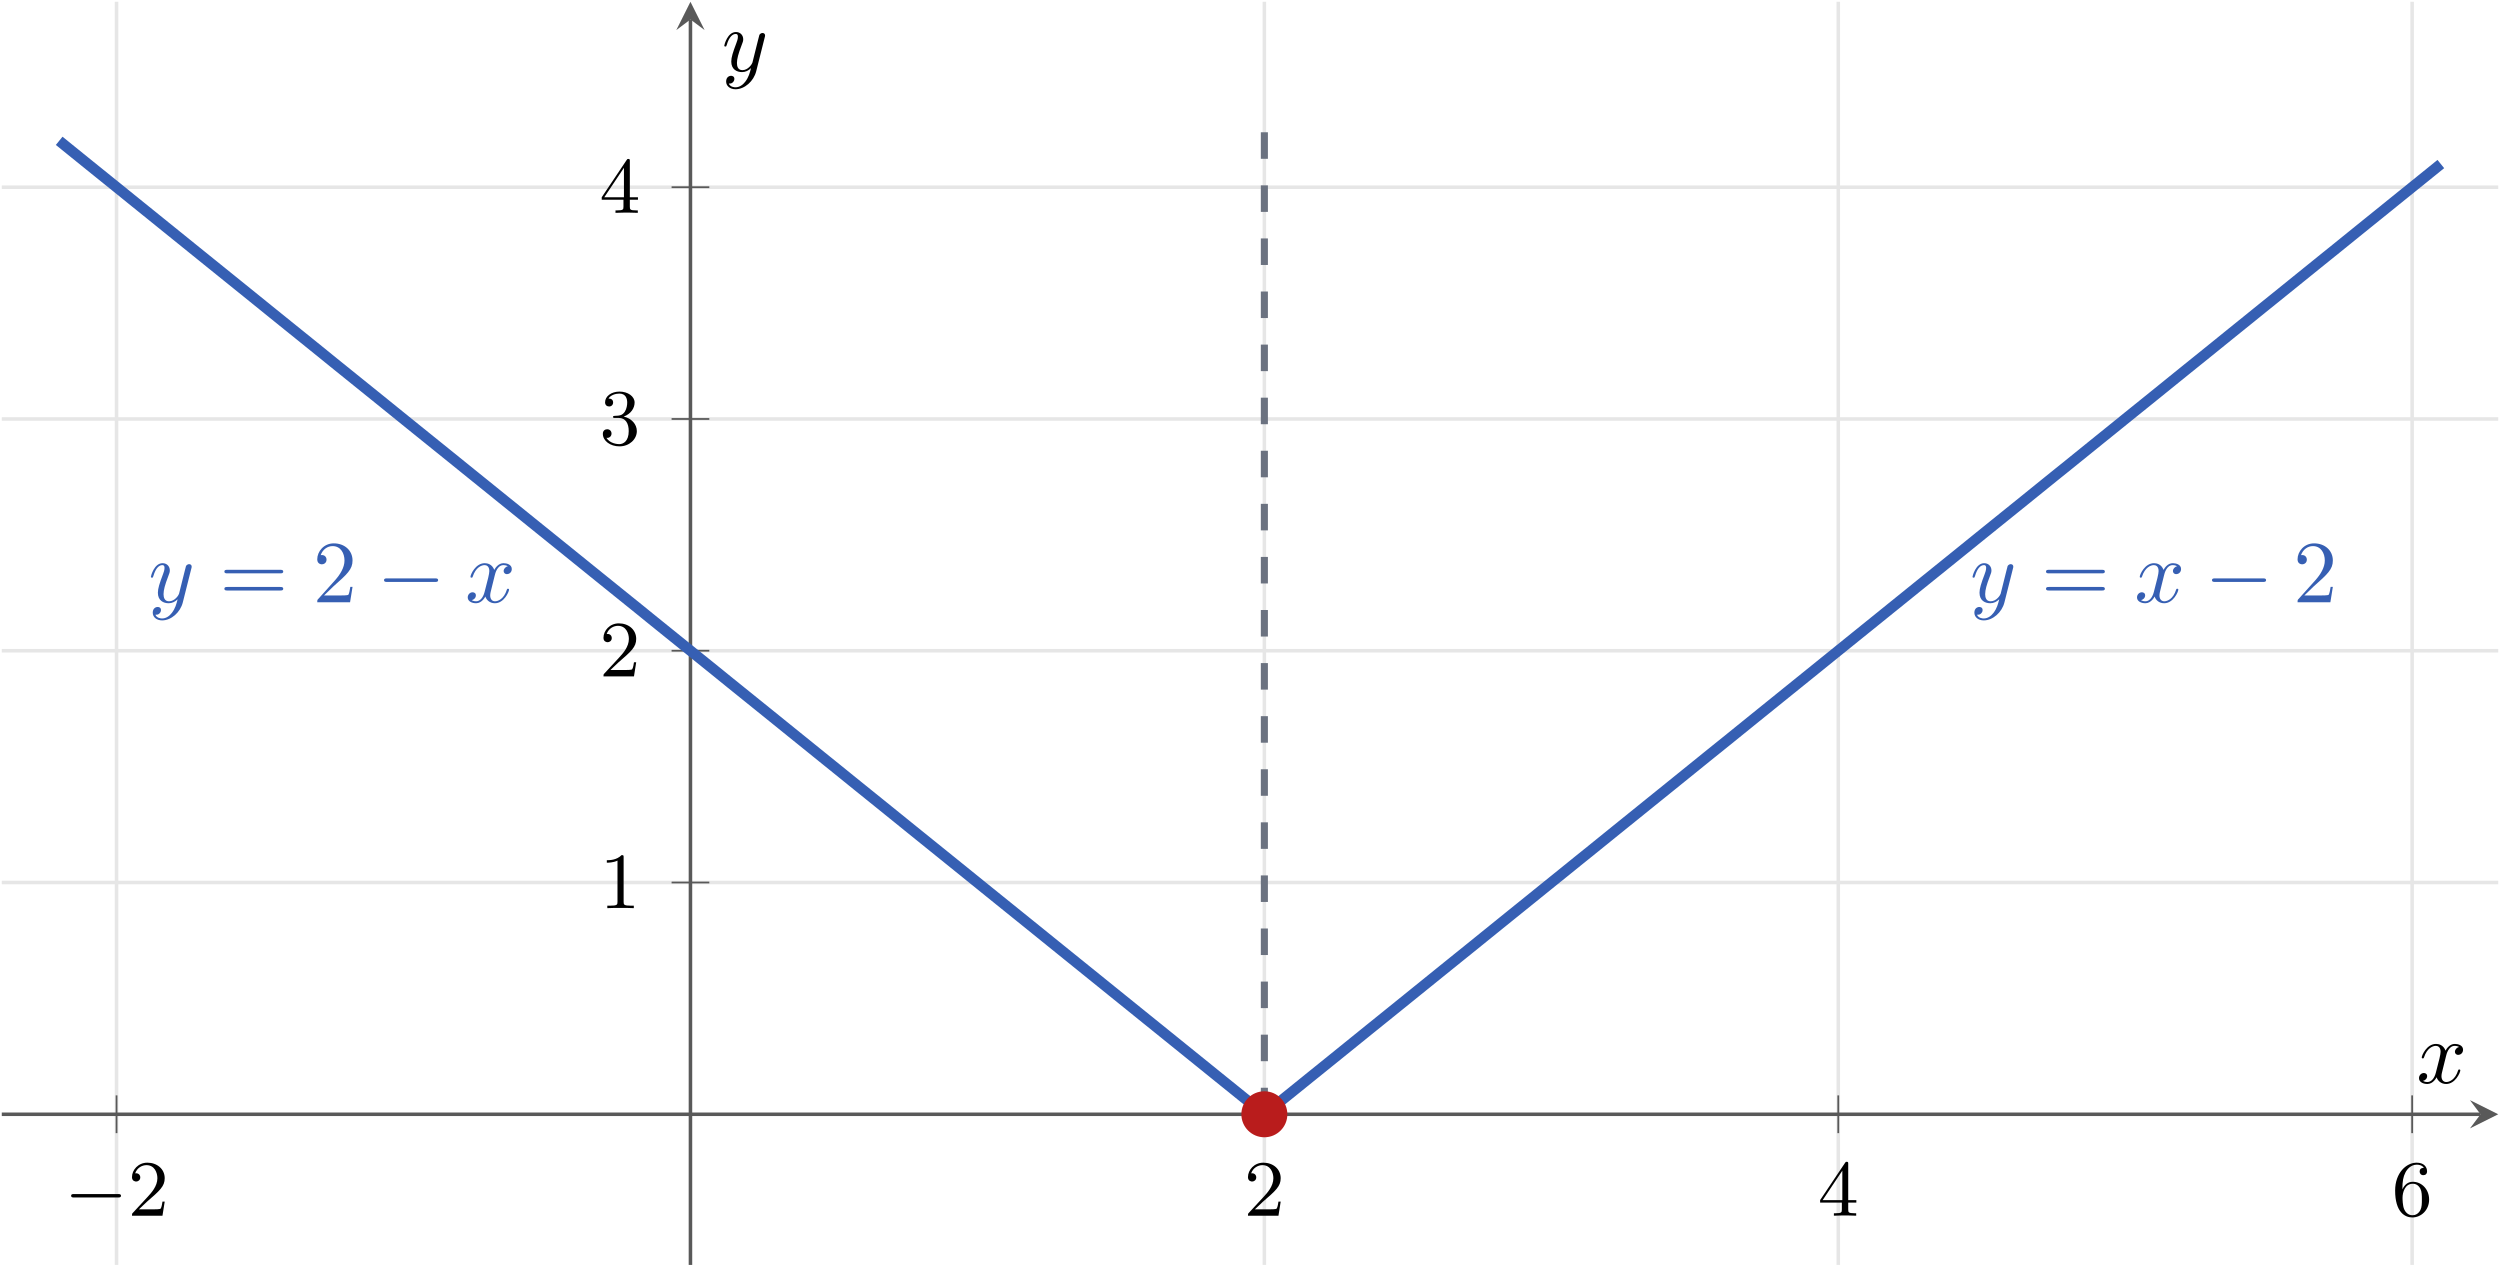
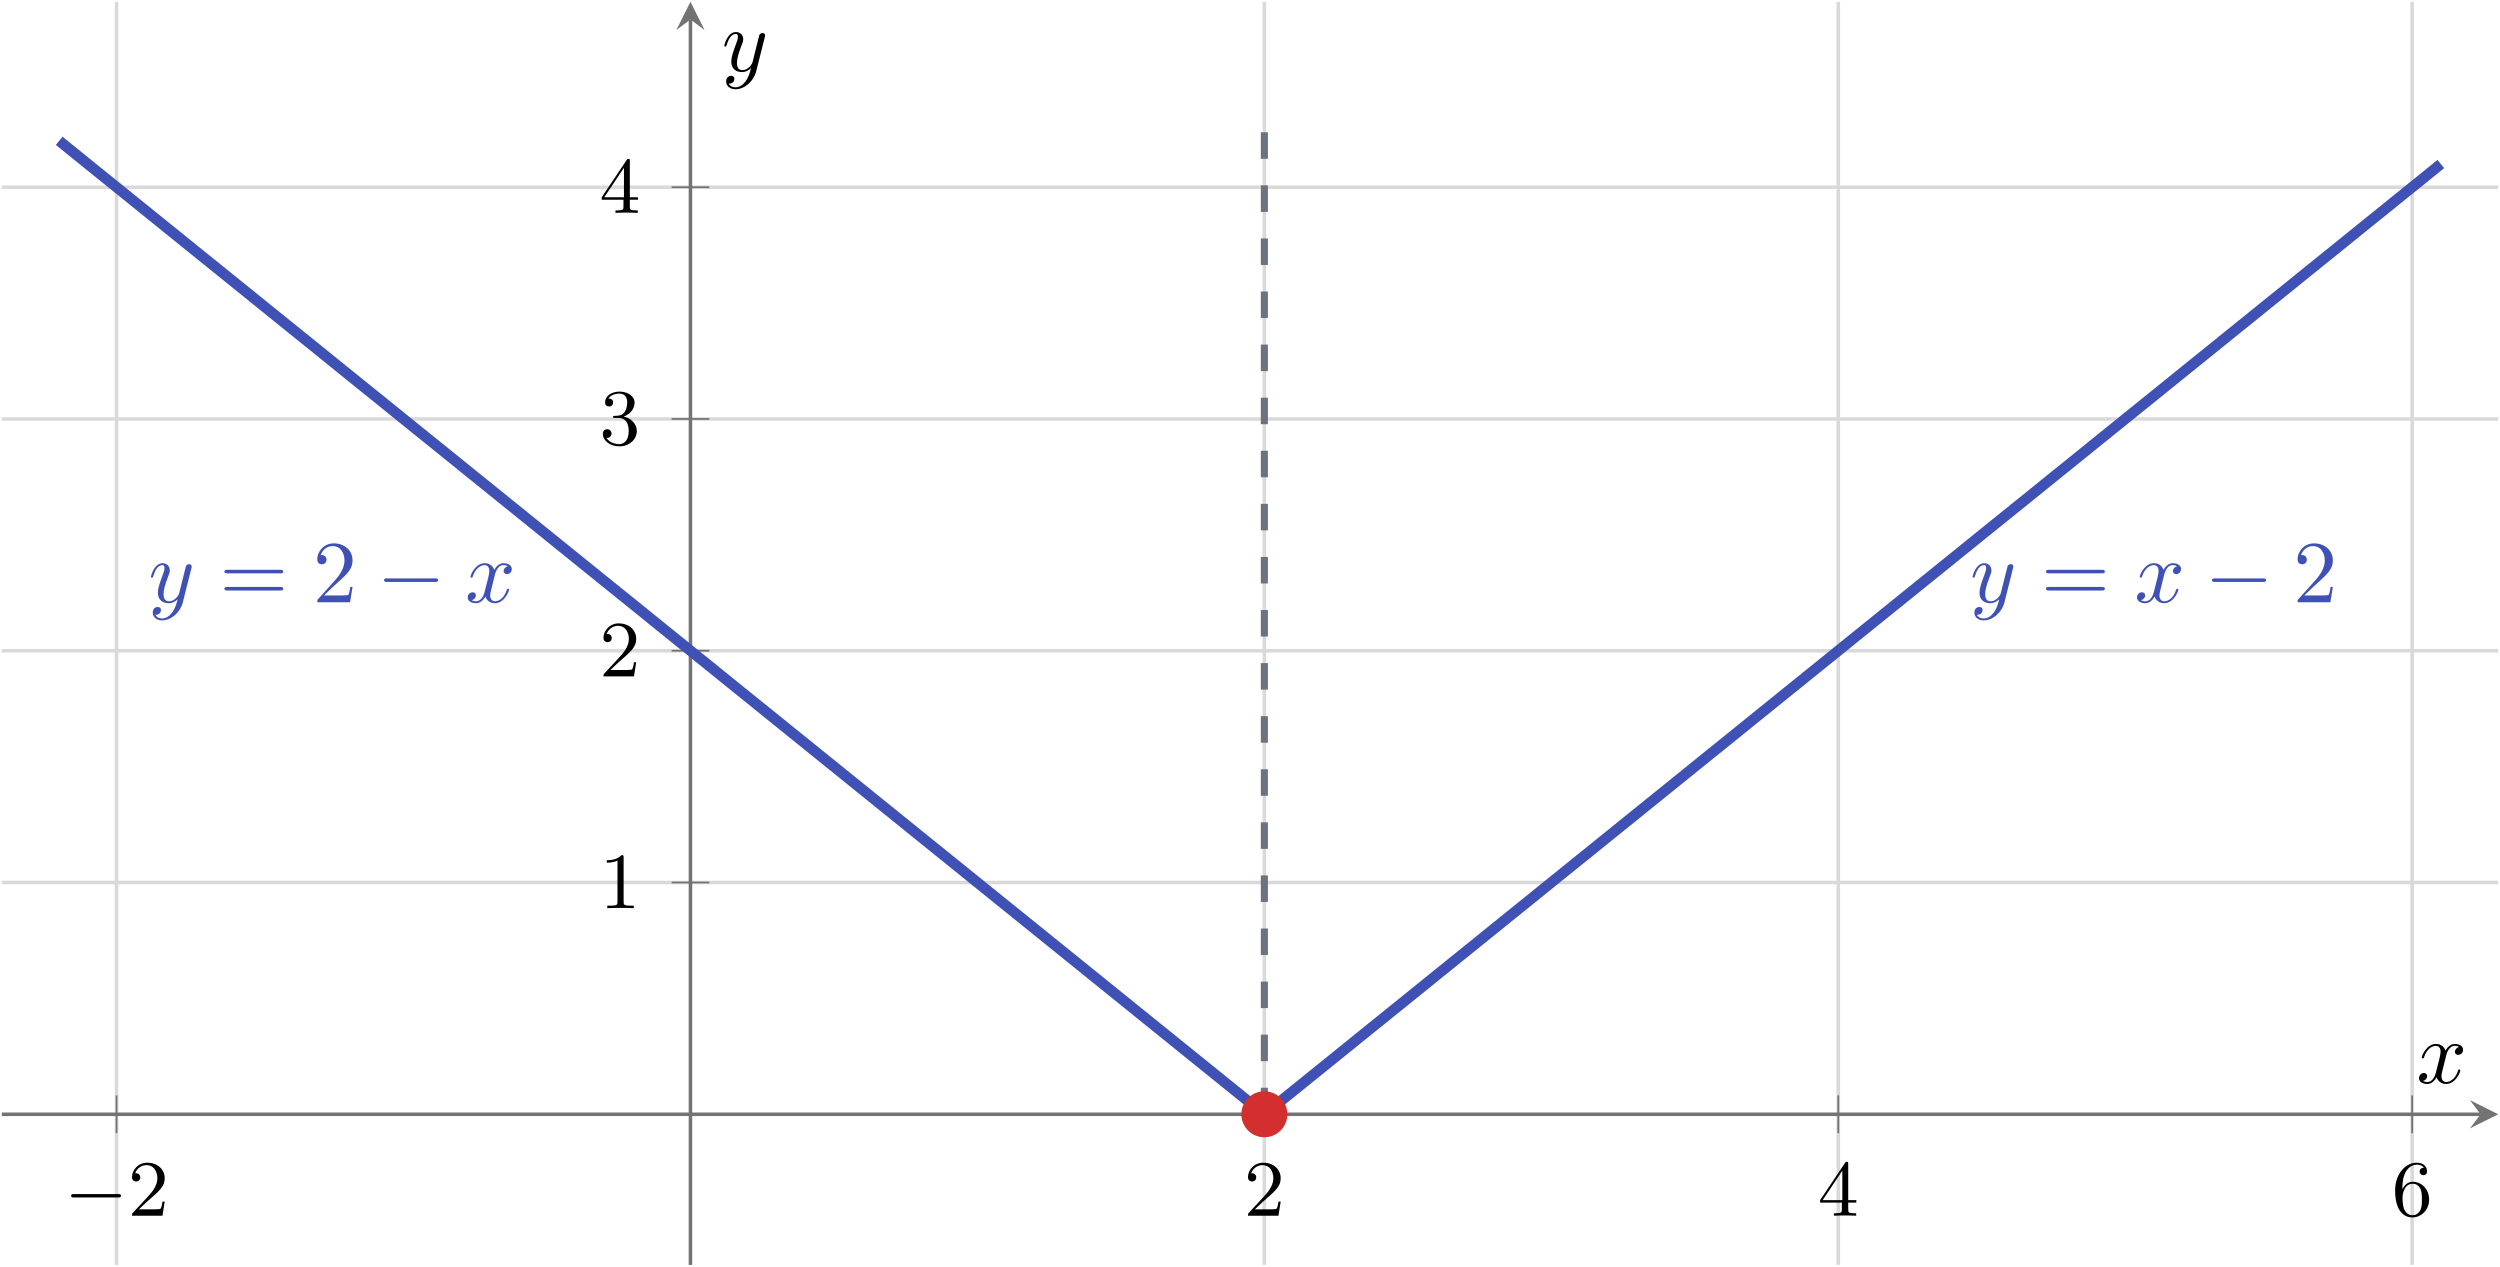
<svg xmlns="http://www.w3.org/2000/svg" xmlns:xlink="http://www.w3.org/1999/xlink" version="1.1" width="281.547pt" height="142.653pt" viewBox="-67.02 -67.02 281.547 142.653">
  <defs>
    <path id="g0-0" d="M6.052-2.053C6.214-2.053 6.384-2.053 6.384-2.251C6.384-2.439 6.205-2.439 6.052-2.439H1.103C.95-2.439 .771-2.439 .771-2.251C.771-2.053 .941-2.053 1.103-2.053H6.052Z" />
    <path id="g1-49" d="M2.726-5.73C2.726-5.954 2.717-5.972 2.493-5.972C1.937-5.398 1.112-5.398 .834-5.398V-5.12C1.004-5.12 1.551-5.12 2.035-5.353V-.717C2.035-.386 2.008-.278 1.175-.278H.888V0C1.21-.027 2.008-.027 2.376-.027S3.551-.027 3.873 0V-.278H3.587C2.753-.278 2.726-.386 2.726-.717V-5.73Z" />
    <path id="g1-50" d="M4.142-1.587H3.891C3.873-1.47 3.802-.941 3.685-.798C3.631-.717 3.013-.717 2.833-.717H1.237L2.125-1.56C3.596-2.833 4.142-3.309 4.142-4.223C4.142-5.254 3.291-5.972 2.188-5.972C1.157-5.972 .457-5.156 .457-4.34C.457-3.891 .843-3.847 .924-3.847C1.121-3.847 1.39-3.99 1.39-4.313C1.39-4.582 1.201-4.779 .924-4.779C.879-4.779 .852-4.779 .816-4.77C1.031-5.407 1.605-5.694 2.089-5.694C3.004-5.694 3.318-4.842 3.318-4.223C3.318-3.309 2.627-2.564 2.197-2.098L.556-.323C.457-.224 .457-.206 .457 0H3.891L4.142-1.587Z" />
    <path id="g1-51" d="M2.735-3.156C3.569-3.47 3.963-4.125 3.963-4.743C3.963-5.434 3.201-5.972 2.268-5.972S.637-5.443 .637-4.761C.637-4.465 .834-4.295 1.094-4.295S1.542-4.483 1.542-4.743C1.542-5.057 1.327-5.192 1.022-5.192C1.255-5.568 1.802-5.747 2.242-5.747C2.986-5.747 3.129-5.156 3.129-4.734C3.129-4.465 3.075-4.035 2.851-3.694C2.573-3.291 2.26-3.273 2-3.255C1.775-3.237 1.757-3.237 1.686-3.237C1.605-3.228 1.533-3.219 1.533-3.12C1.533-3.004 1.605-3.004 1.757-3.004H2.179C2.959-3.004 3.3-2.376 3.3-1.524C3.3-.377 2.69-.054 2.233-.054C2.062-.054 1.193-.099 .789-.762C1.112-.717 1.363-.941 1.363-1.246C1.363-1.542 1.139-1.731 .879-1.731C.655-1.731 .386-1.596 .386-1.219C.386-.421 1.219 .197 2.26 .197C3.38 .197 4.214-.61 4.214-1.524C4.214-2.304 3.596-2.968 2.735-3.156Z" />
    <path id="g1-52" d="M.26-1.757V-1.479H2.708V-.708C2.708-.377 2.681-.278 2.008-.278H1.811V0C2.376-.027 3.004-.027 3.067-.027C3.111-.027 3.757-.027 4.322 0V-.278H4.125C3.452-.278 3.425-.377 3.425-.708V-1.479H4.34V-1.757H3.425V-5.828C3.425-6.007 3.425-6.07 3.255-6.07C3.147-6.07 3.138-6.061 3.058-5.936L.26-1.757ZM.547-1.757L2.762-5.075V-1.757H.547Z" />
    <path id="g1-54" d="M1.201-2.968C1.201-3.882 1.3-4.394 1.542-4.86C1.722-5.227 2.161-5.747 2.824-5.747C3.004-5.747 3.416-5.712 3.622-5.389C3.291-5.389 3.147-5.218 3.147-4.976C3.147-4.743 3.309-4.564 3.56-4.564S3.981-4.725 3.981-4.994C3.981-5.496 3.622-5.972 2.806-5.972C1.65-5.972 .386-4.833 .386-2.833C.386-.403 1.479 .197 2.322 .197C3.318 .197 4.214-.637 4.214-1.82C4.214-2.959 3.389-3.82 2.376-3.82C1.838-3.82 1.453-3.506 1.201-2.968ZM2.313-.054C1.802-.054 1.506-.475 1.399-.735C1.228-1.139 1.219-1.883 1.219-2.026C1.219-2.627 1.497-3.596 2.358-3.596C2.502-3.596 2.941-3.596 3.228-3.04C3.398-2.699 3.398-2.26 3.398-1.829S3.398-.959 3.228-.628C2.95-.117 2.555-.054 2.313-.054Z" />
    <path id="g2-0" d="M6.565-2.291C6.735-2.291 6.914-2.291 6.914-2.491S6.735-2.69 6.565-2.69H1.176C1.006-2.69 .827-2.69 .827-2.491S1.006-2.291 1.176-2.291H6.565Z" />
    <path id="g3-120" d="M3.328-3.009C3.387-3.268 3.616-4.184 4.314-4.184C4.364-4.184 4.603-4.184 4.812-4.055C4.533-4.005 4.334-3.756 4.334-3.517C4.334-3.357 4.443-3.168 4.712-3.168C4.932-3.168 5.25-3.347 5.25-3.746C5.25-4.264 4.663-4.403 4.324-4.403C3.746-4.403 3.397-3.875 3.278-3.646C3.029-4.304 2.491-4.403 2.202-4.403C1.166-4.403 .598-3.118 .598-2.869C.598-2.77 .697-2.77 .717-2.77C.797-2.77 .827-2.79 .847-2.879C1.186-3.935 1.843-4.184 2.182-4.184C2.371-4.184 2.72-4.095 2.72-3.517C2.72-3.208 2.55-2.54 2.182-1.146C2.022-.528 1.674-.11 1.235-.11C1.176-.11 .946-.11 .737-.239C.986-.289 1.205-.498 1.205-.777C1.205-1.046 .986-1.126 .837-1.126C.538-1.126 .289-.867 .289-.548C.289-.09 .787 .11 1.225 .11C1.883 .11 2.242-.588 2.271-.648C2.391-.279 2.75 .11 3.347 .11C4.374 .11 4.941-1.176 4.941-1.425C4.941-1.524 4.852-1.524 4.822-1.524C4.732-1.524 4.712-1.484 4.692-1.415C4.364-.349 3.686-.11 3.367-.11C2.979-.11 2.819-.428 2.819-.767C2.819-.986 2.879-1.205 2.989-1.644L3.328-3.009Z" />
    <path id="g3-121" d="M4.842-3.796C4.882-3.935 4.882-3.955 4.882-4.025C4.882-4.204 4.742-4.294 4.593-4.294C4.493-4.294 4.334-4.234 4.244-4.085C4.224-4.035 4.144-3.726 4.105-3.547C4.035-3.288 3.965-3.019 3.905-2.75L3.457-.956C3.417-.807 2.989-.11 2.331-.11C1.823-.11 1.714-.548 1.714-.917C1.714-1.375 1.883-1.993 2.222-2.869C2.381-3.278 2.421-3.387 2.421-3.587C2.421-4.035 2.102-4.403 1.604-4.403C.658-4.403 .289-2.959 .289-2.869C.289-2.77 .389-2.77 .408-2.77C.508-2.77 .518-2.79 .568-2.949C.837-3.885 1.235-4.184 1.574-4.184C1.654-4.184 1.823-4.184 1.823-3.866C1.823-3.616 1.724-3.357 1.654-3.168C1.255-2.112 1.076-1.544 1.076-1.076C1.076-.189 1.704 .11 2.291 .11C2.68 .11 3.019-.06 3.298-.339C3.168 .179 3.049 .667 2.65 1.196C2.391 1.534 2.012 1.823 1.554 1.823C1.415 1.823 .966 1.793 .797 1.405C.956 1.405 1.086 1.405 1.225 1.285C1.325 1.196 1.425 1.066 1.425 .877C1.425 .568 1.156 .528 1.056 .528C.827 .528 .498 .687 .498 1.176C.498 1.674 .936 2.042 1.554 2.042C2.58 2.042 3.606 1.136 3.885 .01L4.842-3.796Z" />
    <path id="g4-50" d="M1.265-.767L2.321-1.793C3.875-3.168 4.473-3.706 4.473-4.702C4.473-5.838 3.577-6.635 2.361-6.635C1.235-6.635 .498-5.719 .498-4.832C.498-4.274 .996-4.274 1.026-4.274C1.196-4.274 1.544-4.394 1.544-4.802C1.544-5.061 1.365-5.32 1.016-5.32C.936-5.32 .917-5.32 .887-5.31C1.116-5.958 1.654-6.326 2.232-6.326C3.138-6.326 3.567-5.519 3.567-4.702C3.567-3.905 3.068-3.118 2.521-2.501L.608-.369C.498-.259 .498-.239 .498 0H4.194L4.473-1.733H4.224C4.174-1.435 4.105-.996 4.005-.847C3.935-.767 3.278-.767 3.059-.767H1.265Z" />
    <path id="g4-61" d="M6.844-3.258C6.994-3.258 7.183-3.258 7.183-3.457S6.994-3.656 6.854-3.656H.887C.747-3.656 .558-3.656 .558-3.457S.747-3.258 .897-3.258H6.844ZM6.854-1.325C6.994-1.325 7.183-1.325 7.183-1.524S6.994-1.724 6.844-1.724H.897C.747-1.724 .558-1.724 .558-1.524S.747-1.325 .887-1.325H6.854Z" />
  </defs>
  <g id="page1">
-     <path d="M-53.895 75.434V-66.82M75.371 75.434V-66.82M140.004 75.434V-66.82M204.632 75.434V-66.82" stroke="#e6e6e6" fill="none" stroke-width=".399" stroke-miterlimit="10" />
-     <path d="M-66.82 32.367H214.328M-66.82 6.266H214.328M-66.82-19.836H214.328M-66.82-45.937H214.328" stroke="#e6e6e6" fill="none" stroke-width=".399" stroke-miterlimit="10" />
-     <path d="M-53.895 60.594V56.34M75.371 60.594V56.34M140.004 60.594V56.34M204.632 60.594V56.34" stroke="#595959" fill="none" stroke-width=".199" stroke-miterlimit="10" />
-     <path d="M8.613 32.367H12.863M8.613 6.266H12.863M8.613-19.836H12.863M8.613-45.937H12.863" stroke="#595959" fill="none" stroke-width=".199" stroke-miterlimit="10" />
-     <path d="M-66.82 58.469H212.335" stroke="#595959" fill="none" stroke-width=".399" stroke-miterlimit="10" />
-     <path d="M214.328 58.469L211.141 56.875L212.336 58.469L211.141 60.062" fill="#595959" />
-     <path d="M10.738 75.434V-64.828" stroke="#595959" fill="none" stroke-width=".399" stroke-miterlimit="10" />
-     <path d="M10.738-66.82L9.145-63.633L10.738-64.828L12.332-63.633" fill="#595959" />
+     <path d="M-53.895 75.434V-66.82M75.371 75.434V-66.82M140.004 75.434V-66.82M204.632 75.434V-66.82" stroke="#d9d9d9" fill="none" stroke-width=".399" stroke-miterlimit="10" />
+     <path d="M-66.82 32.367H214.328M-66.82 6.266H214.328M-66.82-19.836H214.328M-66.82-45.937H214.328" stroke="#d9d9d9" fill="none" stroke-width=".399" stroke-miterlimit="10" />
+     <path d="M-53.895 60.594V56.34M75.371 60.594V56.34M140.004 60.594V56.34M204.632 60.594V56.34" stroke="#737373" fill="none" stroke-width=".199" stroke-miterlimit="10" />
+     <path d="M8.613 32.367H12.863M8.613 6.266H12.863M8.613-19.836H12.863M8.613-45.937H12.863" stroke="#737373" fill="none" stroke-width=".199" stroke-miterlimit="10" />
+     <path d="M-66.82 58.469H212.335" stroke="#737373" fill="none" stroke-width=".399" stroke-miterlimit="10" />
+     <path d="M214.328 58.469L211.141 56.875L212.336 58.469L211.141 60.062" fill="#737373" />
+     <path d="M10.738 75.434V-64.828" stroke="#737373" fill="none" stroke-width=".399" stroke-miterlimit="10" />
+     <path d="M10.738-66.82L9.145-63.633L10.738-64.828L12.332-63.633" fill="#737373" />
    <g transform="matrix(1 0 0 1 6.8395 -5.3427)">
      <use x="-66.62" y="75.234" xlink:href="#g0-0" />
      <use x="-59.453" y="75.234" xlink:href="#g1-50" />
    </g>
    <g transform="matrix(1 0 0 1 139.6871 -5.3427)">
      <use x="-66.62" y="75.234" xlink:href="#g1-50" />
    </g>
    <g transform="matrix(1 0 0 1 204.3192 -5.3427)">
      <use x="-66.62" y="75.234" xlink:href="#g1-52" />
    </g>
    <g transform="matrix(1 0 0 1 268.9512 -5.3427)">
      <use x="-66.62" y="75.234" xlink:href="#g1-54" />
    </g>
    <g transform="matrix(1 0 0 1 67.10572 -39.979)">
      <use x="-66.62" y="75.234" xlink:href="#g1-49" />
    </g>
    <g transform="matrix(1 0 0 1 67.10572 -66.08046)">
      <use x="-66.62" y="75.234" xlink:href="#g1-50" />
    </g>
    <g transform="matrix(1 0 0 1 67.10572 -92.1819)">
      <use x="-66.62" y="75.234" xlink:href="#g1-51" />
    </g>
    <g transform="matrix(1 0 0 1 67.10572 -118.2834)">
      <use x="-66.62" y="75.234" xlink:href="#g1-52" />
    </g>
-     <path d="M-60.356-51.16L-58.637-49.769L-56.922-48.382L-55.203-46.996L-53.484-45.609L-51.766-44.218L-50.047-42.832L-48.332-41.445L-46.613-40.058L-44.895-38.668L-43.176-37.281L-41.457-35.894L-39.738-34.507L-38.023-33.121L-36.305-31.73L-34.586-30.343L-32.867-28.957L-31.148-27.57L-29.434-26.179L-27.715-24.793L-25.996-23.406L-24.277-22.02L-22.559-20.629L-20.844-19.242L-19.125-17.855L-17.406-16.469L-15.688-15.082L-13.969-13.691L-12.25-12.305L-10.535-10.918L-8.816-9.531L-7.098-8.141L-5.379-6.754L-3.66-5.367L-1.945-3.98L-.227-2.59L1.492-1.203L3.211 .184L4.93 1.57L6.644 2.961L8.363 4.348L10.082 5.734L11.801 7.121L13.52 8.508L15.234 9.899L16.953 11.285L18.672 12.672L20.391 14.059L22.109 15.449L23.828 16.836L25.543 18.223L27.262 19.609L28.98 21L30.699 22.387L32.418 23.773L34.133 25.16L35.852 26.551L37.571 27.938L39.289 29.324L41.008 30.711L42.722 32.098L44.441 33.488L46.16 34.875L47.879 36.262L49.597 37.648L51.316 39.039L53.032 40.426L54.749 41.812L56.468 43.199L58.188 44.59L59.907 45.977L61.621 47.363L63.34 48.75L65.058 50.137L66.778 51.527L68.496 52.914L70.21 54.301L71.93 55.688L73.648 57.078L75.368 58.465" stroke="#365fb3" fill="none" stroke-width="1.196" stroke-miterlimit="10" />
-     <path d="M75.371 58.469L77.046 57.113L78.727 55.758L80.403 54.402L82.079 53.051L83.757 51.695L85.433 50.34L87.109 48.984L88.79 47.629L90.465 46.277L92.141 44.922L93.82 43.566L95.496 42.211L97.171 40.859L98.852 39.504L100.528 38.148L102.204 36.793L103.882 35.438L105.558 34.086L107.234 32.73L108.915 31.375L110.59 30.02L112.269 28.668L113.945 27.312L115.621 25.957L117.3 24.602L118.977 23.246L120.653 21.895L122.332 20.539L124.007 19.184L125.683 17.828L127.364 16.477L129.04 15.121L130.714 13.766L132.394 12.41L134.071 11.055L135.746 9.703L137.425 8.348L139.101 6.992L140.778 5.637L142.457 4.281L144.132 2.93L145.809 1.574L147.488 .219L149.165-1.137L150.839-2.488L152.519-3.844L154.196-5.199L155.871-6.555L157.55-7.91L159.226-9.262L160.906-10.617L162.582-11.973L164.257-13.328L165.938-14.68L167.613-16.035L169.29-17.391L170.969-18.746L172.644-20.102L174.321-21.453L176-22.808L177.675-24.164L179.351-25.519L181.031-26.871L182.707-28.226L184.382-29.582L186.062-30.937L187.738-32.293L189.415-33.644L191.094-35L192.769-36.355L194.446-37.71L196.125-39.062L197.8-40.418L199.476-41.773L201.156-43.128L202.832-44.484L204.507-45.835L206.188-47.191L207.863-48.546" stroke="#365fb3" fill="none" stroke-width="1.196" stroke-miterlimit="10" />
+     <path d="M-60.356-51.16L-58.637-49.769L-56.922-48.382L-55.203-46.996L-53.484-45.609L-51.766-44.218L-50.047-42.832L-48.332-41.445L-46.613-40.058L-44.895-38.668L-43.176-37.281L-41.457-35.894L-39.738-34.507L-38.023-33.121L-36.305-31.73L-34.586-30.343L-32.867-28.957L-31.148-27.57L-29.434-26.179L-27.715-24.793L-25.996-23.406L-24.277-22.02L-22.559-20.629L-20.844-19.242L-19.125-17.855L-17.406-16.469L-15.688-15.082L-13.969-13.691L-12.25-12.305L-10.535-10.918L-8.816-9.531L-7.098-8.141L-5.379-6.754L-3.66-5.367L-1.945-3.98L-.227-2.59L1.492-1.203L3.211 .184L4.93 1.57L6.644 2.961L8.363 4.348L10.082 5.734L11.801 7.121L13.52 8.508L15.234 9.899L16.953 11.285L18.672 12.672L20.391 14.059L22.109 15.449L23.828 16.836L25.543 18.223L27.262 19.609L28.98 21L30.699 22.387L32.418 23.773L34.133 25.16L35.852 26.551L37.571 27.938L39.289 29.324L41.008 30.711L42.722 32.098L44.441 33.488L46.16 34.875L47.879 36.262L49.597 37.648L51.316 39.039L53.032 40.426L54.749 41.812L56.468 43.199L58.188 44.59L59.907 45.977L61.621 47.363L63.34 48.75L65.058 50.137L66.778 51.527L68.496 52.914L70.21 54.301L71.93 55.688L73.648 57.078L75.368 58.465" stroke="#3f51b5" fill="none" stroke-width="1.196" stroke-miterlimit="10" />
+     <path d="M75.371 58.469L77.046 57.113L78.727 55.758L80.403 54.402L82.079 53.051L83.757 51.695L85.433 50.34L87.109 48.984L88.79 47.629L90.465 46.277L92.141 44.922L93.82 43.566L95.496 42.211L97.171 40.859L98.852 39.504L100.528 38.148L102.204 36.793L103.882 35.438L105.558 34.086L107.234 32.73L108.915 31.375L110.59 30.02L112.269 28.668L113.945 27.312L115.621 25.957L117.3 24.602L118.977 23.246L120.653 21.895L122.332 20.539L124.007 19.184L125.683 17.828L127.364 16.477L129.04 15.121L130.714 13.766L132.394 12.41L134.071 11.055L135.746 9.703L137.425 8.348L139.101 6.992L140.778 5.637L142.457 4.281L144.132 2.93L145.809 1.574L147.488 .219L149.165-1.137L150.839-2.488L152.519-3.844L154.196-5.199L155.871-6.555L157.55-7.91L159.226-9.262L160.906-10.617L162.582-11.973L164.257-13.328L165.938-14.68L167.613-16.035L169.29-17.391L170.969-18.746L172.644-20.102L174.321-21.453L176-22.808L177.675-24.164L179.351-25.519L181.031-26.871L182.707-28.226L184.382-29.582L186.062-30.937L187.738-32.293L189.415-33.644L191.094-35L192.769-36.355L194.446-37.71L196.125-39.062L197.8-40.418L199.476-41.773L201.156-43.128L202.832-44.484L204.507-45.835L206.188-47.191L207.863-48.546" stroke="#3f51b5" fill="none" stroke-width="1.196" stroke-miterlimit="10" />
    <path d="M75.371 58.469V-52.464" stroke="#6b7280" fill="none" stroke-width=".797" stroke-miterlimit="10" stroke-dasharray="2.989 2.989" />
-     <g fill="#365fb3" transform="matrix(1 0 0 1 16.3042 -74.42656)">
+     <g fill="#3f51b5" transform="matrix(1 0 0 1 16.3042 -74.42656)">
      <use x="-66.62" y="75.234" xlink:href="#g3-121" />
      <use x="-58.611" y="75.234" xlink:href="#g4-61" />
      <use x="-48.095" y="75.234" xlink:href="#g4-50" />
      <use x="-40.9" y="75.234" xlink:href="#g2-0" />
      <use x="-30.937" y="75.234" xlink:href="#g3-120" />
    </g>
-     <g fill="#365fb3" transform="matrix(1 0 0 1 221.4532 -74.42656)">
+     <g fill="#3f51b5" transform="matrix(1 0 0 1 221.4532 -74.42656)">
      <use x="-66.62" y="75.234" xlink:href="#g3-121" />
      <use x="-58.611" y="75.234" xlink:href="#g4-61" />
      <use x="-48.095" y="75.234" xlink:href="#g3-120" />
      <use x="-40.187" y="75.234" xlink:href="#g2-0" />
      <use x="-30.224" y="75.234" xlink:href="#g4-50" />
    </g>
-     <path d="M77.761 58.469C77.761 57.148 76.692 56.078 75.371 56.078C74.05 56.078 72.981 57.148 72.981 58.469S74.05 60.859 75.371 60.859C76.692 60.859 77.761 59.789 77.761 58.469Z" fill="#b91c1c" />
-     <path d="M77.761 58.469C77.761 57.148 76.692 56.078 75.371 56.078C74.05 56.078 72.981 57.148 72.981 58.469S74.05 60.859 75.371 60.859C76.692 60.859 77.761 59.789 77.761 58.469Z" stroke="#b91c1c" fill="none" stroke-width=".399" stroke-miterlimit="10" />
+     <path d="M77.761 58.469C77.761 57.148 76.692 56.078 75.371 56.078C74.05 56.078 72.981 57.148 72.981 58.469S74.05 60.859 75.371 60.859C76.692 60.859 77.761 59.789 77.761 58.469Z" fill="#d32f2f" />
+     <path d="M77.761 58.469C77.761 57.148 76.692 56.078 75.371 56.078C74.05 56.078 72.981 57.148 72.981 58.469S74.05 60.859 75.371 60.859C76.692 60.859 77.761 59.789 77.761 58.469Z" stroke="#d32f2f" fill="none" stroke-width=".399" stroke-miterlimit="10" />
    <g transform="matrix(1 0 0 1 271.7362 -20.2865)">
      <use x="-66.62" y="75.234" xlink:href="#g3-120" />
    </g>
    <g transform="matrix(1 0 0 1 80.8788 -134.2445)">
      <use x="-66.62" y="75.234" xlink:href="#g3-121" />
    </g>
  </g>
</svg>
